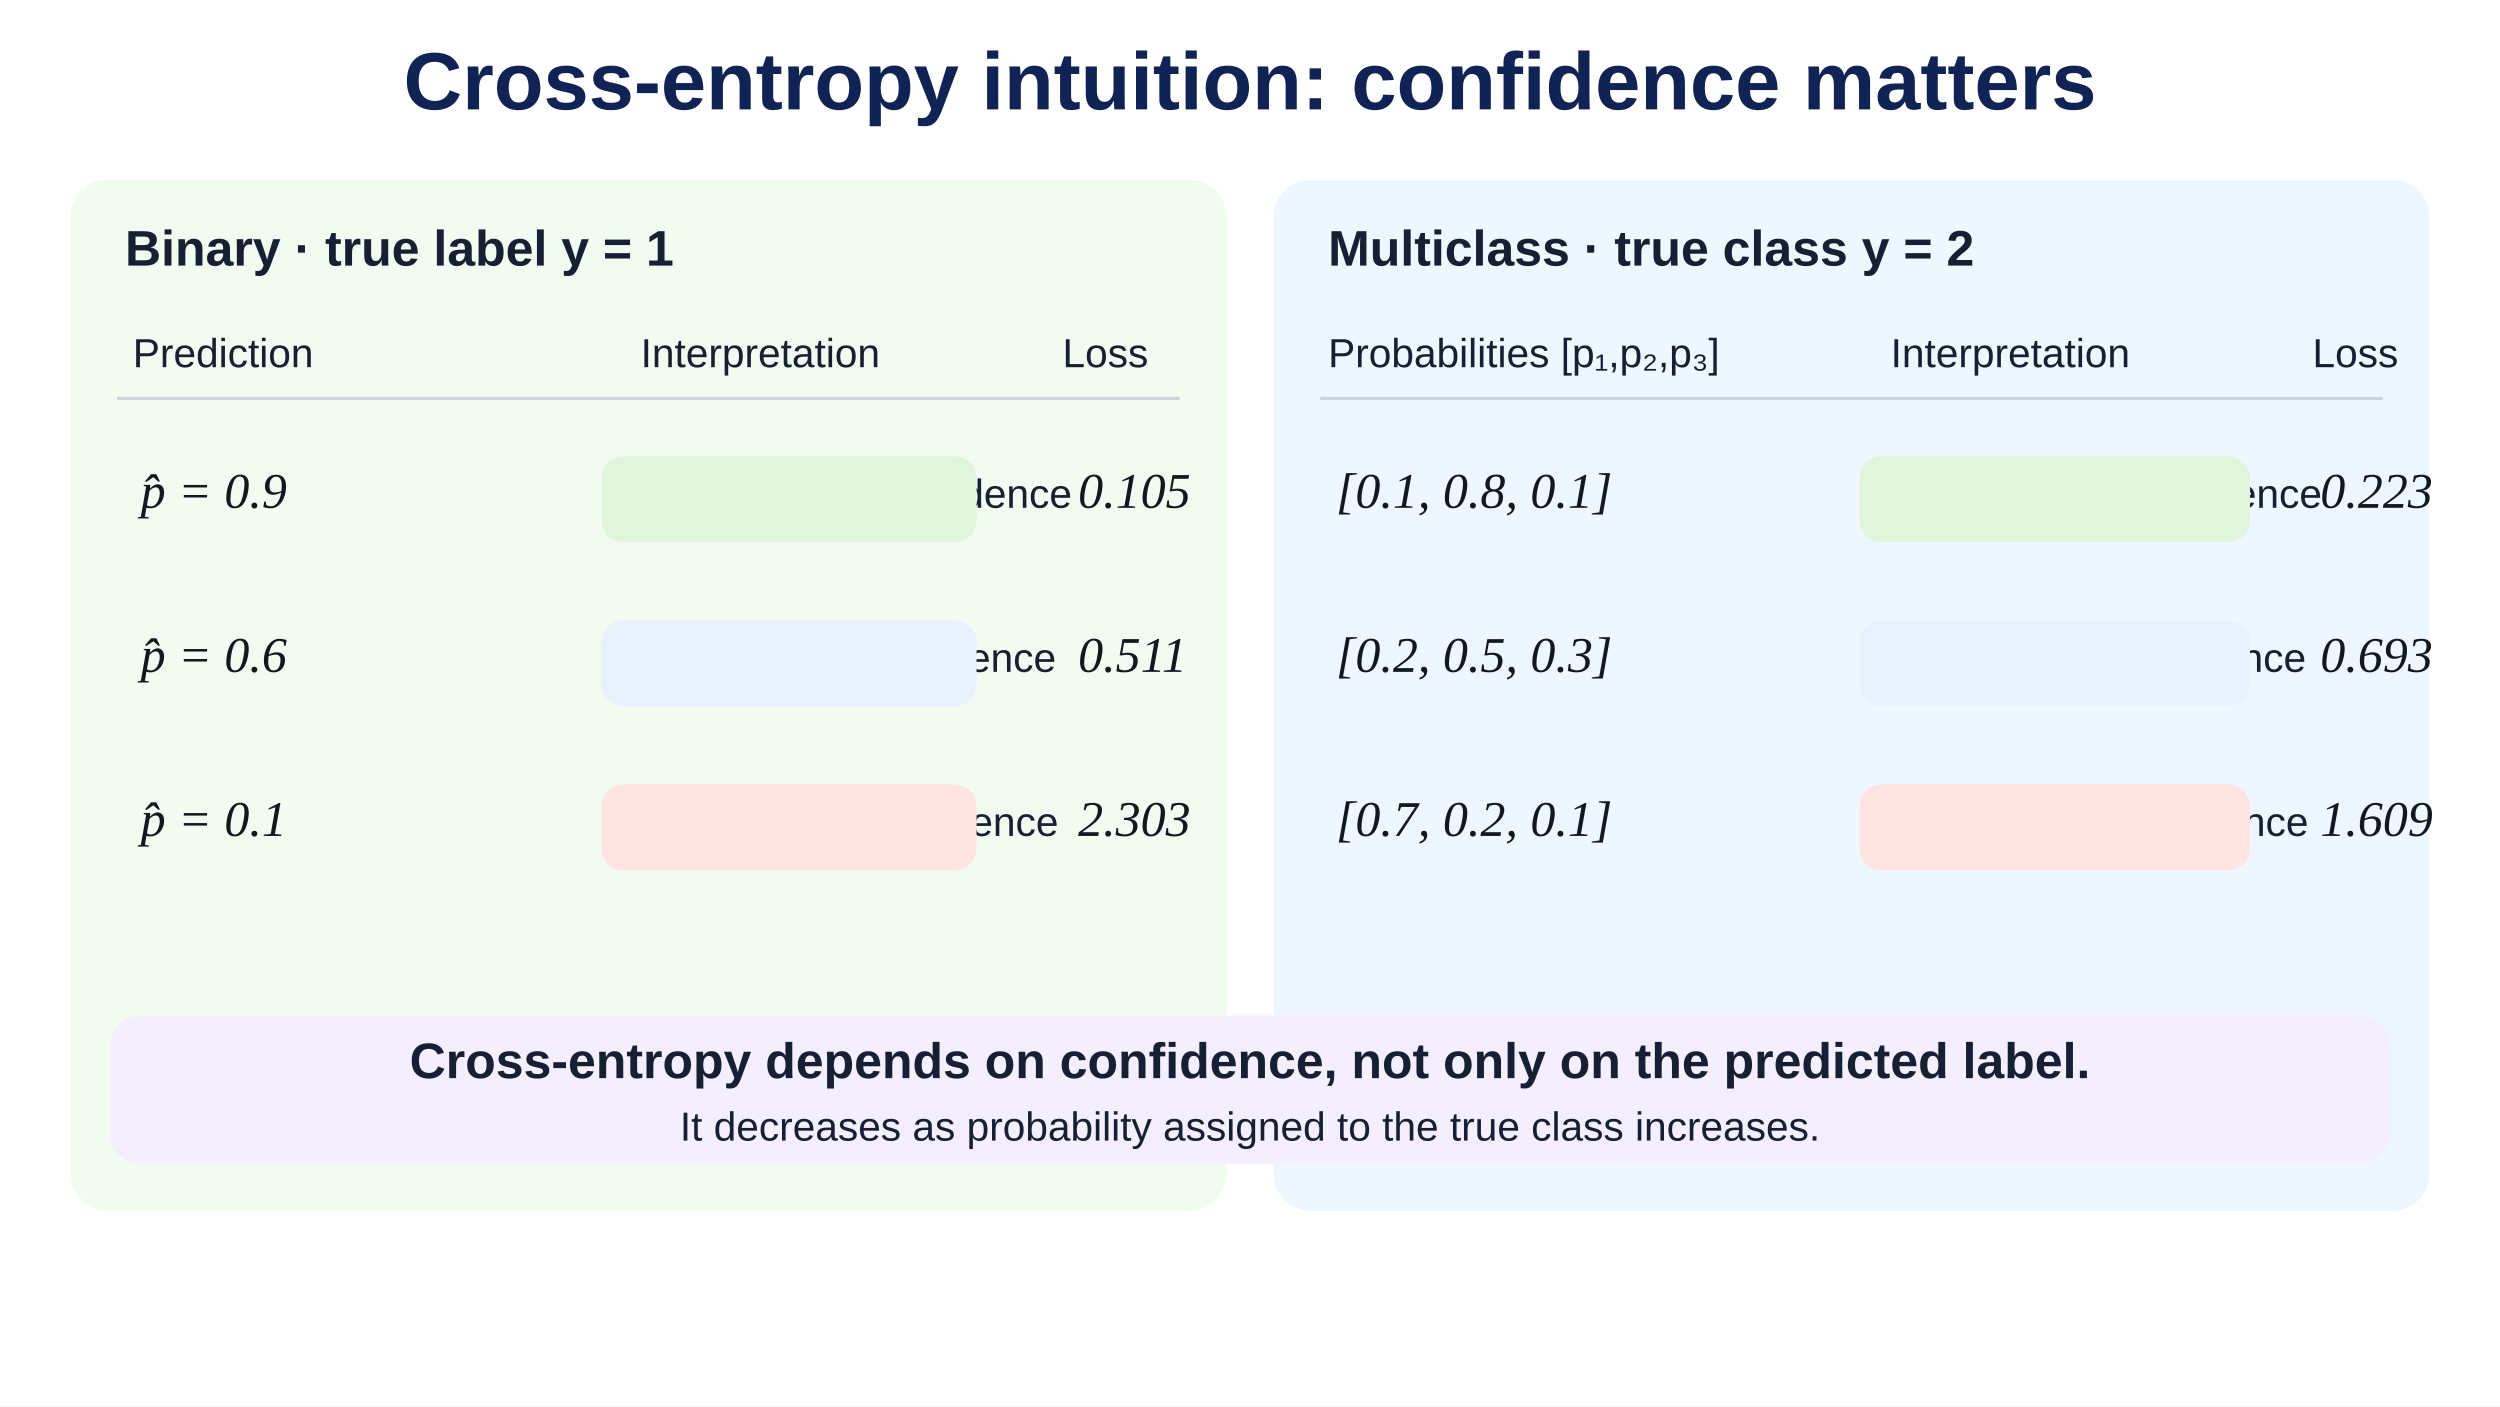
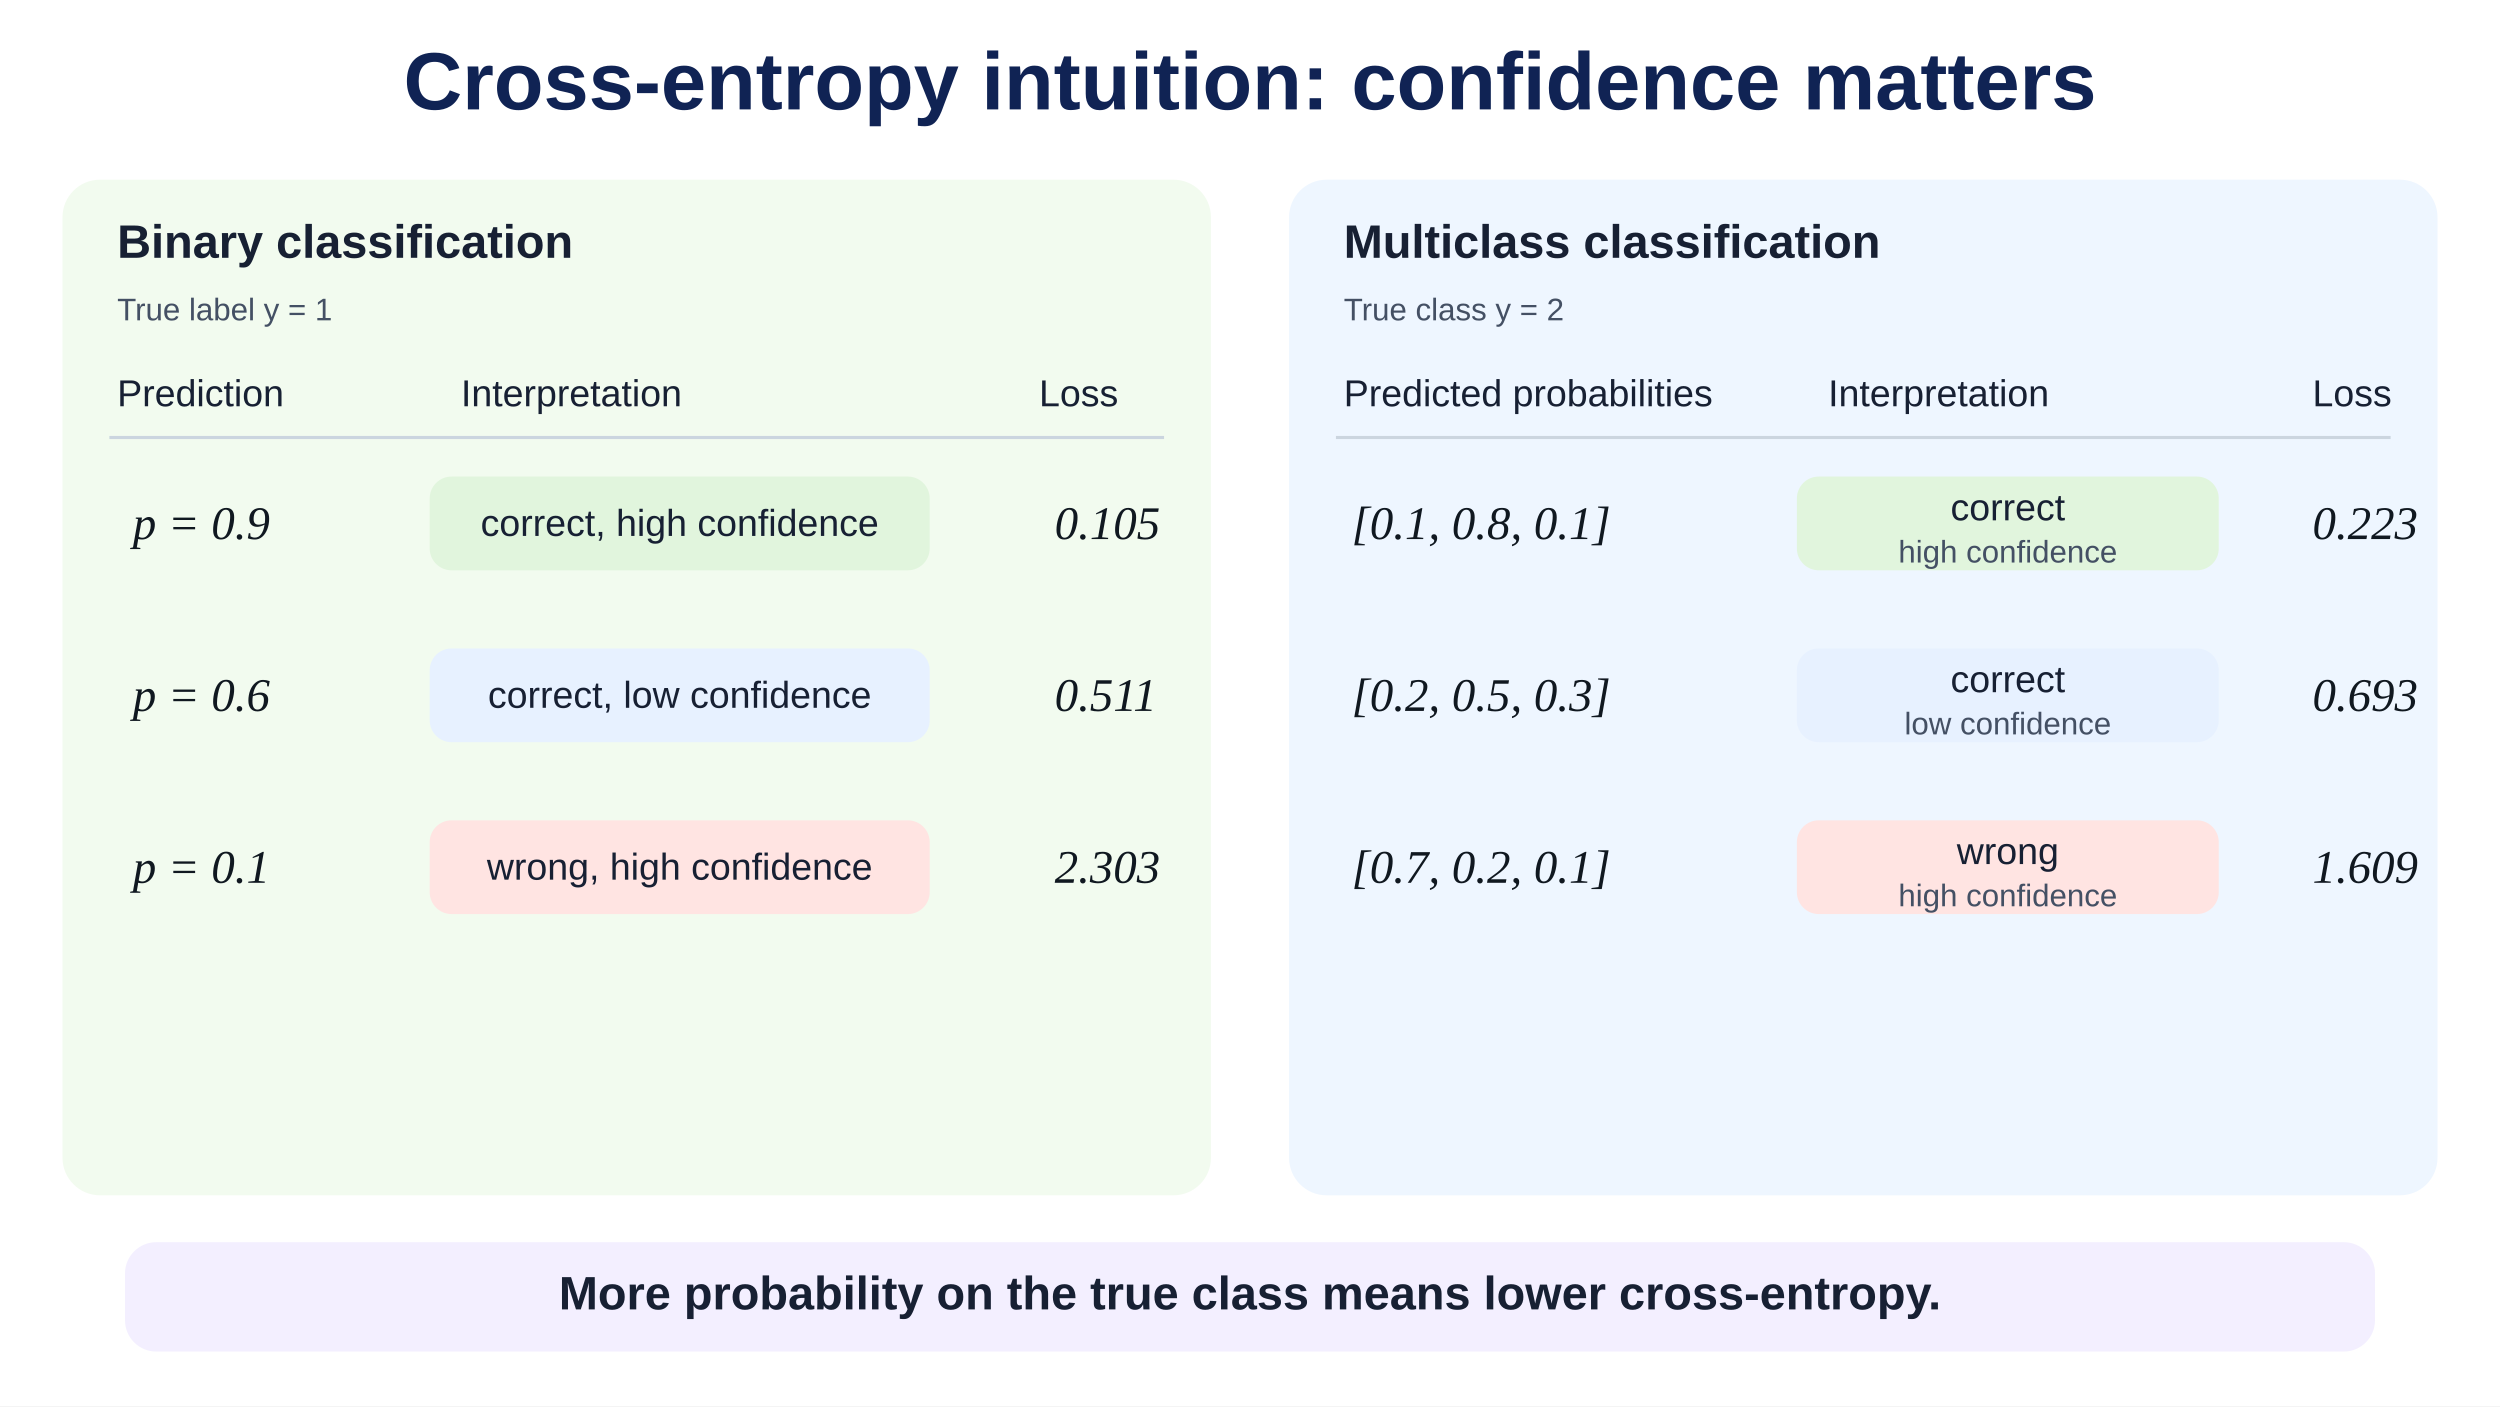
<svg xmlns="http://www.w3.org/2000/svg" width="1600" height="900" viewBox="0 0 1600 900">
  <rect width="1600" height="900" fill="#ffffff" />
  <style>
-     .title{font:700 52px Arial,Helvetica,sans-serif;fill:#102354}
-     .h{font:700 32px Arial,Helvetica,sans-serif;fill:#172033}
-     .t{font:26px Arial,Helvetica,sans-serif;fill:#172033}
-     .s{font:22px Arial,Helvetica,sans-serif;fill:#445064}
-     .m{font:italic 32px Georgia,'Times New Roman',serif;fill:#101820}
-     .mm{font:italic 38px Georgia,'Times New Roman',serif;fill:#101820}
-     .code{font:26px 'Courier New',monospace;fill:#2255cc}
-     .box{stroke-width:2;rx:18;ry:18}
-     .arrow{stroke:#172033;stroke-width:4;fill:none;marker-end:url(#arr)}
-   </style>
+ .title{font:700 52px Arial,Helvetica,sans-serif;fill:#102354}
+ .h{font:700 30px Arial,Helvetica,sans-serif;fill:#172033}
+ .t{font:24px Arial,Helvetica,sans-serif;fill:#172033}
+ .s{font:20px Arial,Helvetica,sans-serif;fill:#445064}
+ .m{font:italic 30px Georgia,'Times New Roman',serif;fill:#101820}
+ .mm{font:italic 36px Georgia,'Times New Roman',serif;fill:#101820}
+ .code{font:25px 'Courier New',monospace;fill:#2255cc}
+ .arrow{stroke:#172033;stroke-width:4;fill:none;marker-end:url(#arr)}
+ .sep{stroke:#cbd5df;stroke-width:2}
+ </style>
  <defs>
    <marker id="arr" markerWidth="12" markerHeight="12" refX="10" refY="6" orient="auto">
      <path d="M0,0 L12,6 L0,12 z" fill="#172033" />
    </marker>
  </defs>
  <text x="800" y="70" text-anchor="middle" class="title">Cross-entropy intuition: confidence matters</text>
-   <rect x="45" y="115" width="740" height="660" rx="24" fill="#f2fbef" />
-   <rect x="815" y="115" width="740" height="660" rx="24" fill="#eef6ff" />
-   <text x="80" y="170" class="h">Binary · true label y = 1</text>
-   <text x="850" y="170" class="h">Multiclass · true class y = 2</text>
-   <text x="85" y="235" class="t">Prediction</text>
-   <text x="410" y="235" class="t">Interpretation</text>
-   <text x="680" y="235" class="t">Loss</text>
-   <line x1="75" y1="255" x2="755" y2="255" stroke="#cad4dd" stroke-width="2" />
-   <text x="90" y="325" class="m">p̂ = 0.9</text>
-   <text x="410" y="325" class="t">correct, high confidence</text>
-   <text x="690" y="325" class="m">0.105</text>
-   <text x="90" y="430" class="m">p̂ = 0.6</text>
-   <text x="410" y="430" class="t">correct, low confidence</text>
-   <text x="690" y="430" class="m">0.511</text>
-   <text x="90" y="535" class="m">p̂ = 0.1</text>
-   <text x="410" y="535" class="t">wrong, high confidence</text>
-   <text x="690" y="535" class="m">2.303</text>
-   <rect x="385" y="292" width="240" height="55" rx="14" fill="#e1f5dd" />
-   <rect x="385" y="397" width="240" height="55" rx="14" fill="#e7f1ff" />
-   <rect x="385" y="502" width="240" height="55" rx="14" fill="#ffe4e2" />
-   <text x="850" y="235" class="t">Probabilities [p₁,p₂,p₃]</text>
-   <text x="1210" y="235" class="t">Interpretation</text>
-   <text x="1480" y="235" class="t">Loss</text>
-   <line x1="845" y1="255" x2="1525" y2="255" stroke="#cad4dd" stroke-width="2" />
-   <text x="855" y="325" class="m">[0.1, 0.8, 0.1]</text>
-   <text x="1210" y="325" class="t">correct, high confidence</text>
-   <text x="1485" y="325" class="m">0.223</text>
-   <text x="855" y="430" class="m">[0.2, 0.5, 0.3]</text>
-   <text x="1210" y="430" class="t">correct, low confidence</text>
-   <text x="1485" y="430" class="m">0.693</text>
-   <text x="855" y="535" class="m">[0.7, 0.2, 0.1]</text>
-   <text x="1210" y="535" class="t">wrong, high confidence</text>
-   <text x="1485" y="535" class="m">1.609</text>
-   <rect x="1190" y="292" width="250" height="55" rx="14" fill="#e1f5dd" />
-   <rect x="1190" y="397" width="250" height="55" rx="14" fill="#e7f1ff" />
-   <rect x="1190" y="502" width="250" height="55" rx="14" fill="#ffe4e2" />
-   <rect x="70" y="650" width="1460" height="95" rx="20" fill="#f3efff" />
-   <text x="800" y="690" text-anchor="middle" class="h">Cross-entropy depends on confidence, not only on the predicted label.</text>
-   <text x="800" y="730" text-anchor="middle" class="t">It decreases as probability assigned to the true class increases.</text>
+   <rect x="40" y="115" width="735" height="650" rx="24" fill="#f2fbef" />
+   <rect x="825" y="115" width="735" height="650" rx="24" fill="#eef6ff" />
+   <text x="75" y="165" class="h">Binary classification</text>
+   <text x="75" y="205" class="s">True label y = 1</text>
+   <text x="75" y="260" class="t">Prediction</text>
+   <text x="295" y="260" class="t">Interpretation</text>
+   <text x="665" y="260" class="t">Loss</text>
+   <line x1="70" y1="280" x2="745" y2="280" class="sep" />
+   <text x="85" y="345" class="m">p = 0.9</text>
+   <rect x="275" y="305" width="320" height="60" rx="14" fill="#e1f5dd" />
+   <text x="435" y="343" text-anchor="middle" class="t">correct, high confidence</text>
+   <text x="675" y="345" class="m">0.105</text>
+   <text x="85" y="455" class="m">p = 0.6</text>
+   <rect x="275" y="415" width="320" height="60" rx="14" fill="#e7f1ff" />
+   <text x="435" y="453" text-anchor="middle" class="t">correct, low confidence</text>
+   <text x="675" y="455" class="m">0.511</text>
+   <text x="85" y="565" class="m">p = 0.1</text>
+   <rect x="275" y="525" width="320" height="60" rx="14" fill="#ffe4e2" />
+   <text x="435" y="563" text-anchor="middle" class="t">wrong, high confidence</text>
+   <text x="675" y="565" class="m">2.303</text>
+   <text x="860" y="165" class="h">Multiclass classification</text>
+   <text x="860" y="205" class="s">True class y = 2</text>
+   <text x="860" y="260" class="t">Predicted probabilities</text>
+   <text x="1170" y="260" class="t">Interpretation</text>
+   <text x="1480" y="260" class="t">Loss</text>
+   <line x1="855" y1="280" x2="1530" y2="280" class="sep" />
+   <text x="865" y="345" class="m">[0.1, 0.8, 0.1]</text>
+   <rect x="1150" y="305" width="270" height="60" rx="14" fill="#e1f5dd" />
+   <text x="1285" y="333" text-anchor="middle" class="t">correct</text>
+   <text x="1285" y="360" text-anchor="middle" class="s">high confidence</text>
+   <text x="1480" y="345" class="m">0.223</text>
+   <text x="865" y="455" class="m">[0.2, 0.5, 0.3]</text>
+   <rect x="1150" y="415" width="270" height="60" rx="14" fill="#e7f1ff" />
+   <text x="1285" y="443" text-anchor="middle" class="t">correct</text>
+   <text x="1285" y="470" text-anchor="middle" class="s">low confidence</text>
+   <text x="1480" y="455" class="m">0.693</text>
+   <text x="865" y="565" class="m">[0.7, 0.2, 0.1]</text>
+   <rect x="1150" y="525" width="270" height="60" rx="14" fill="#ffe4e2" />
+   <text x="1285" y="553" text-anchor="middle" class="t">wrong</text>
+   <text x="1285" y="580" text-anchor="middle" class="s">high confidence</text>
+   <text x="1480" y="565" class="m">1.609</text>
+   <rect x="80" y="795" width="1440" height="70" rx="20" fill="#f3efff" />
+   <text x="800" y="838" text-anchor="middle" class="h">More probability on the true class means lower cross-entropy.</text>
</svg>
